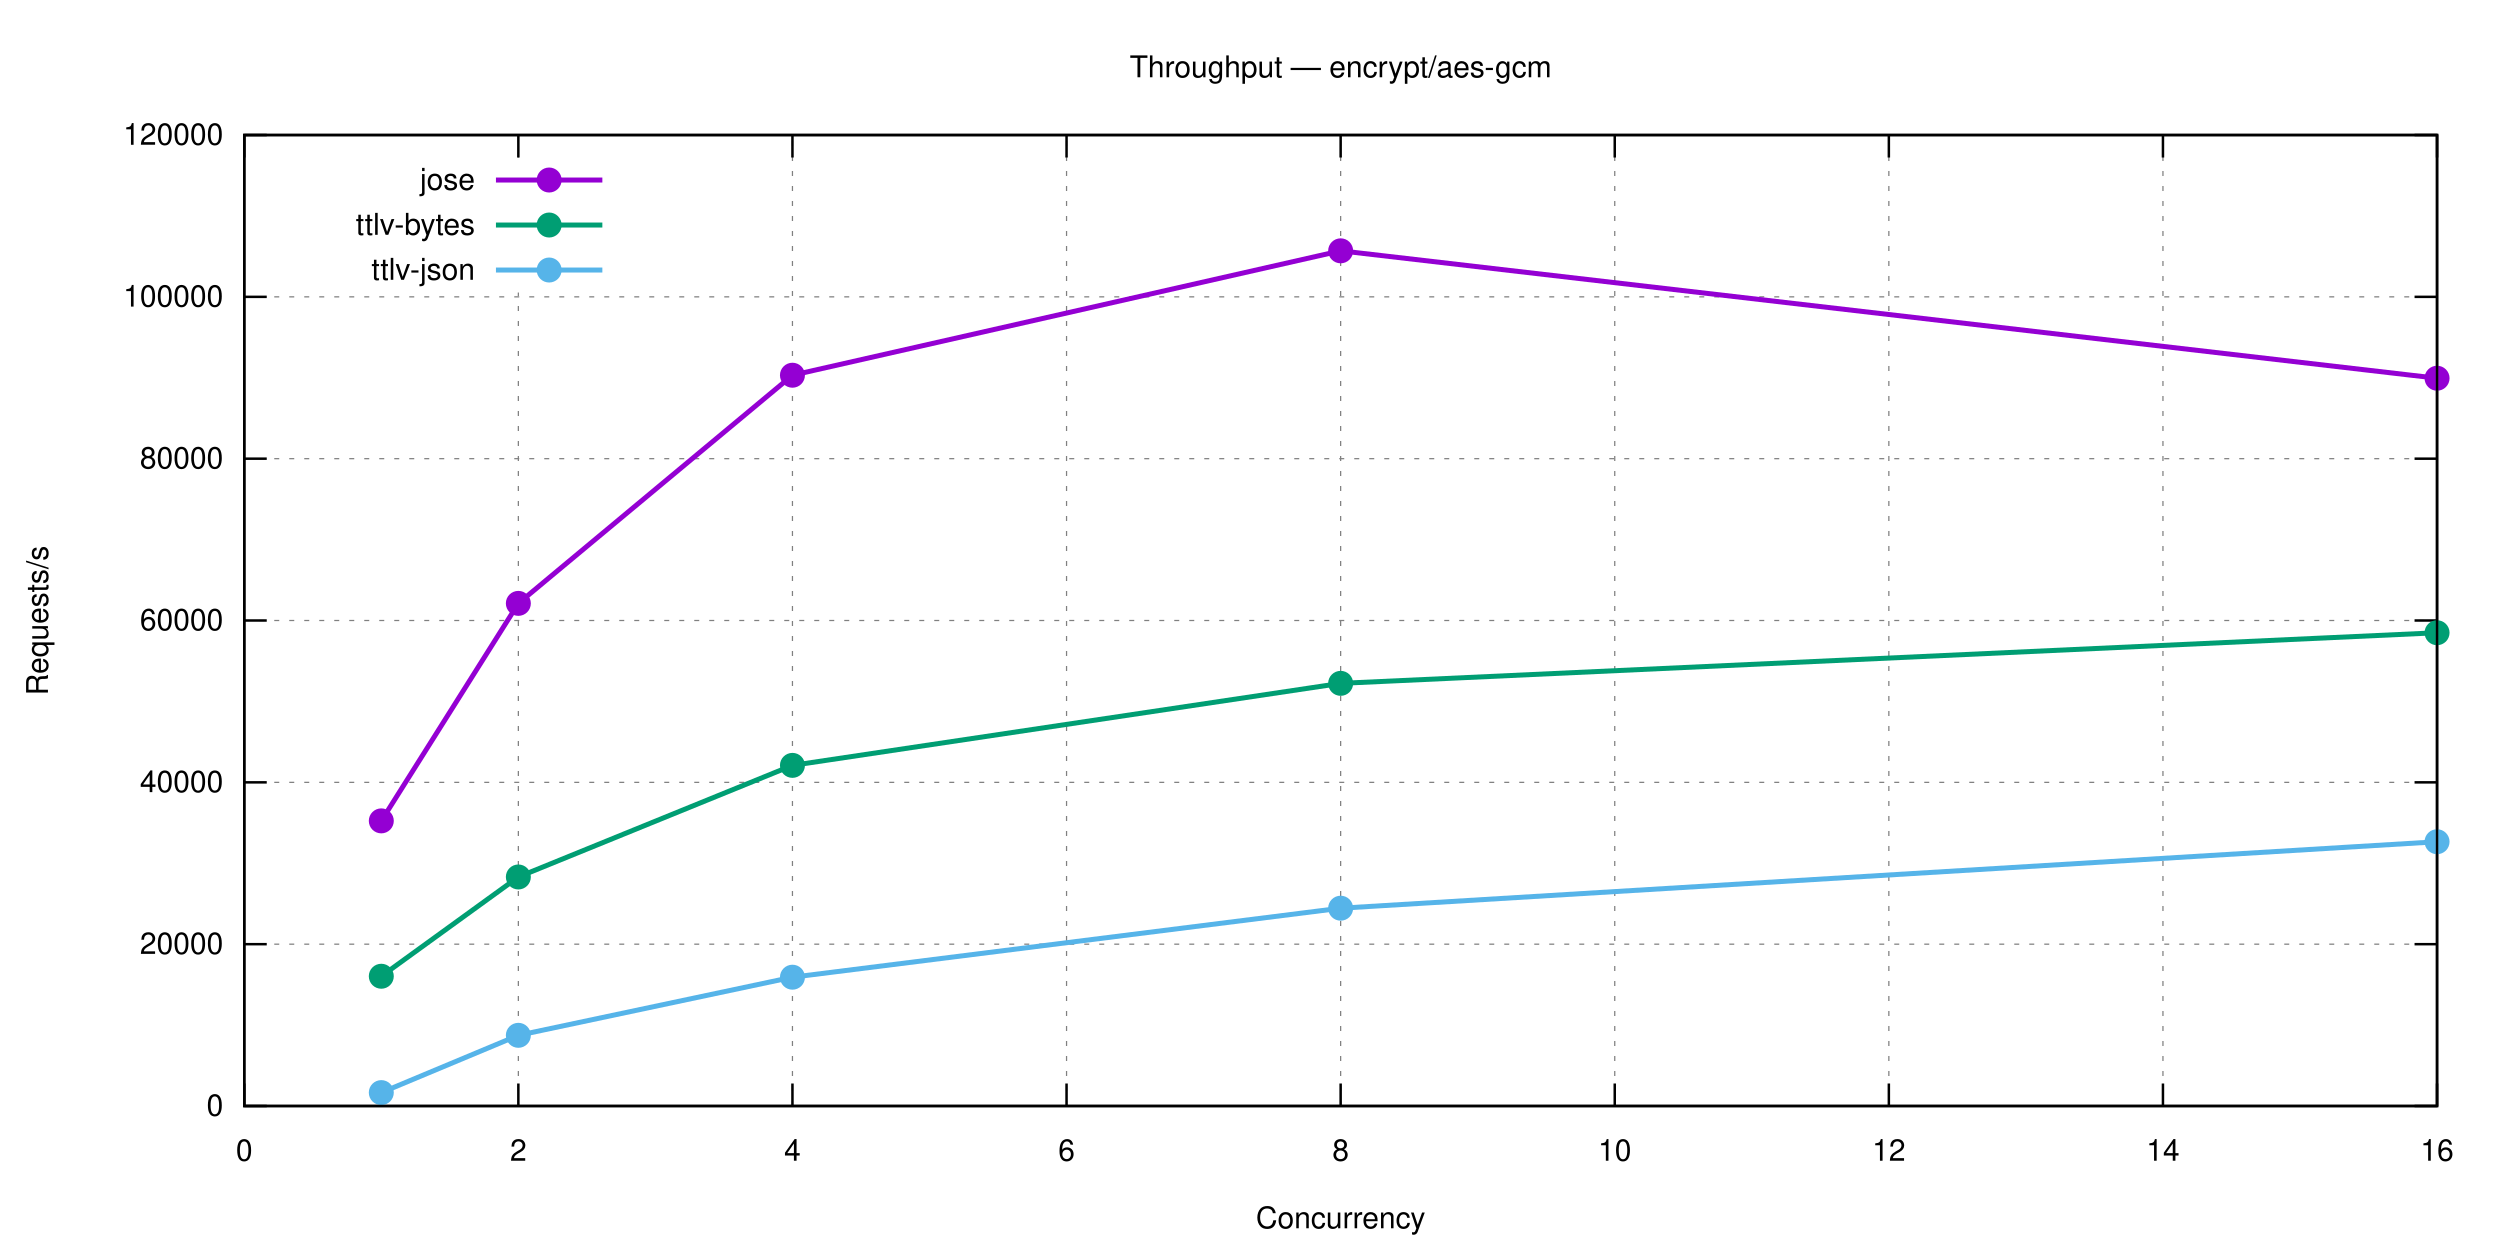
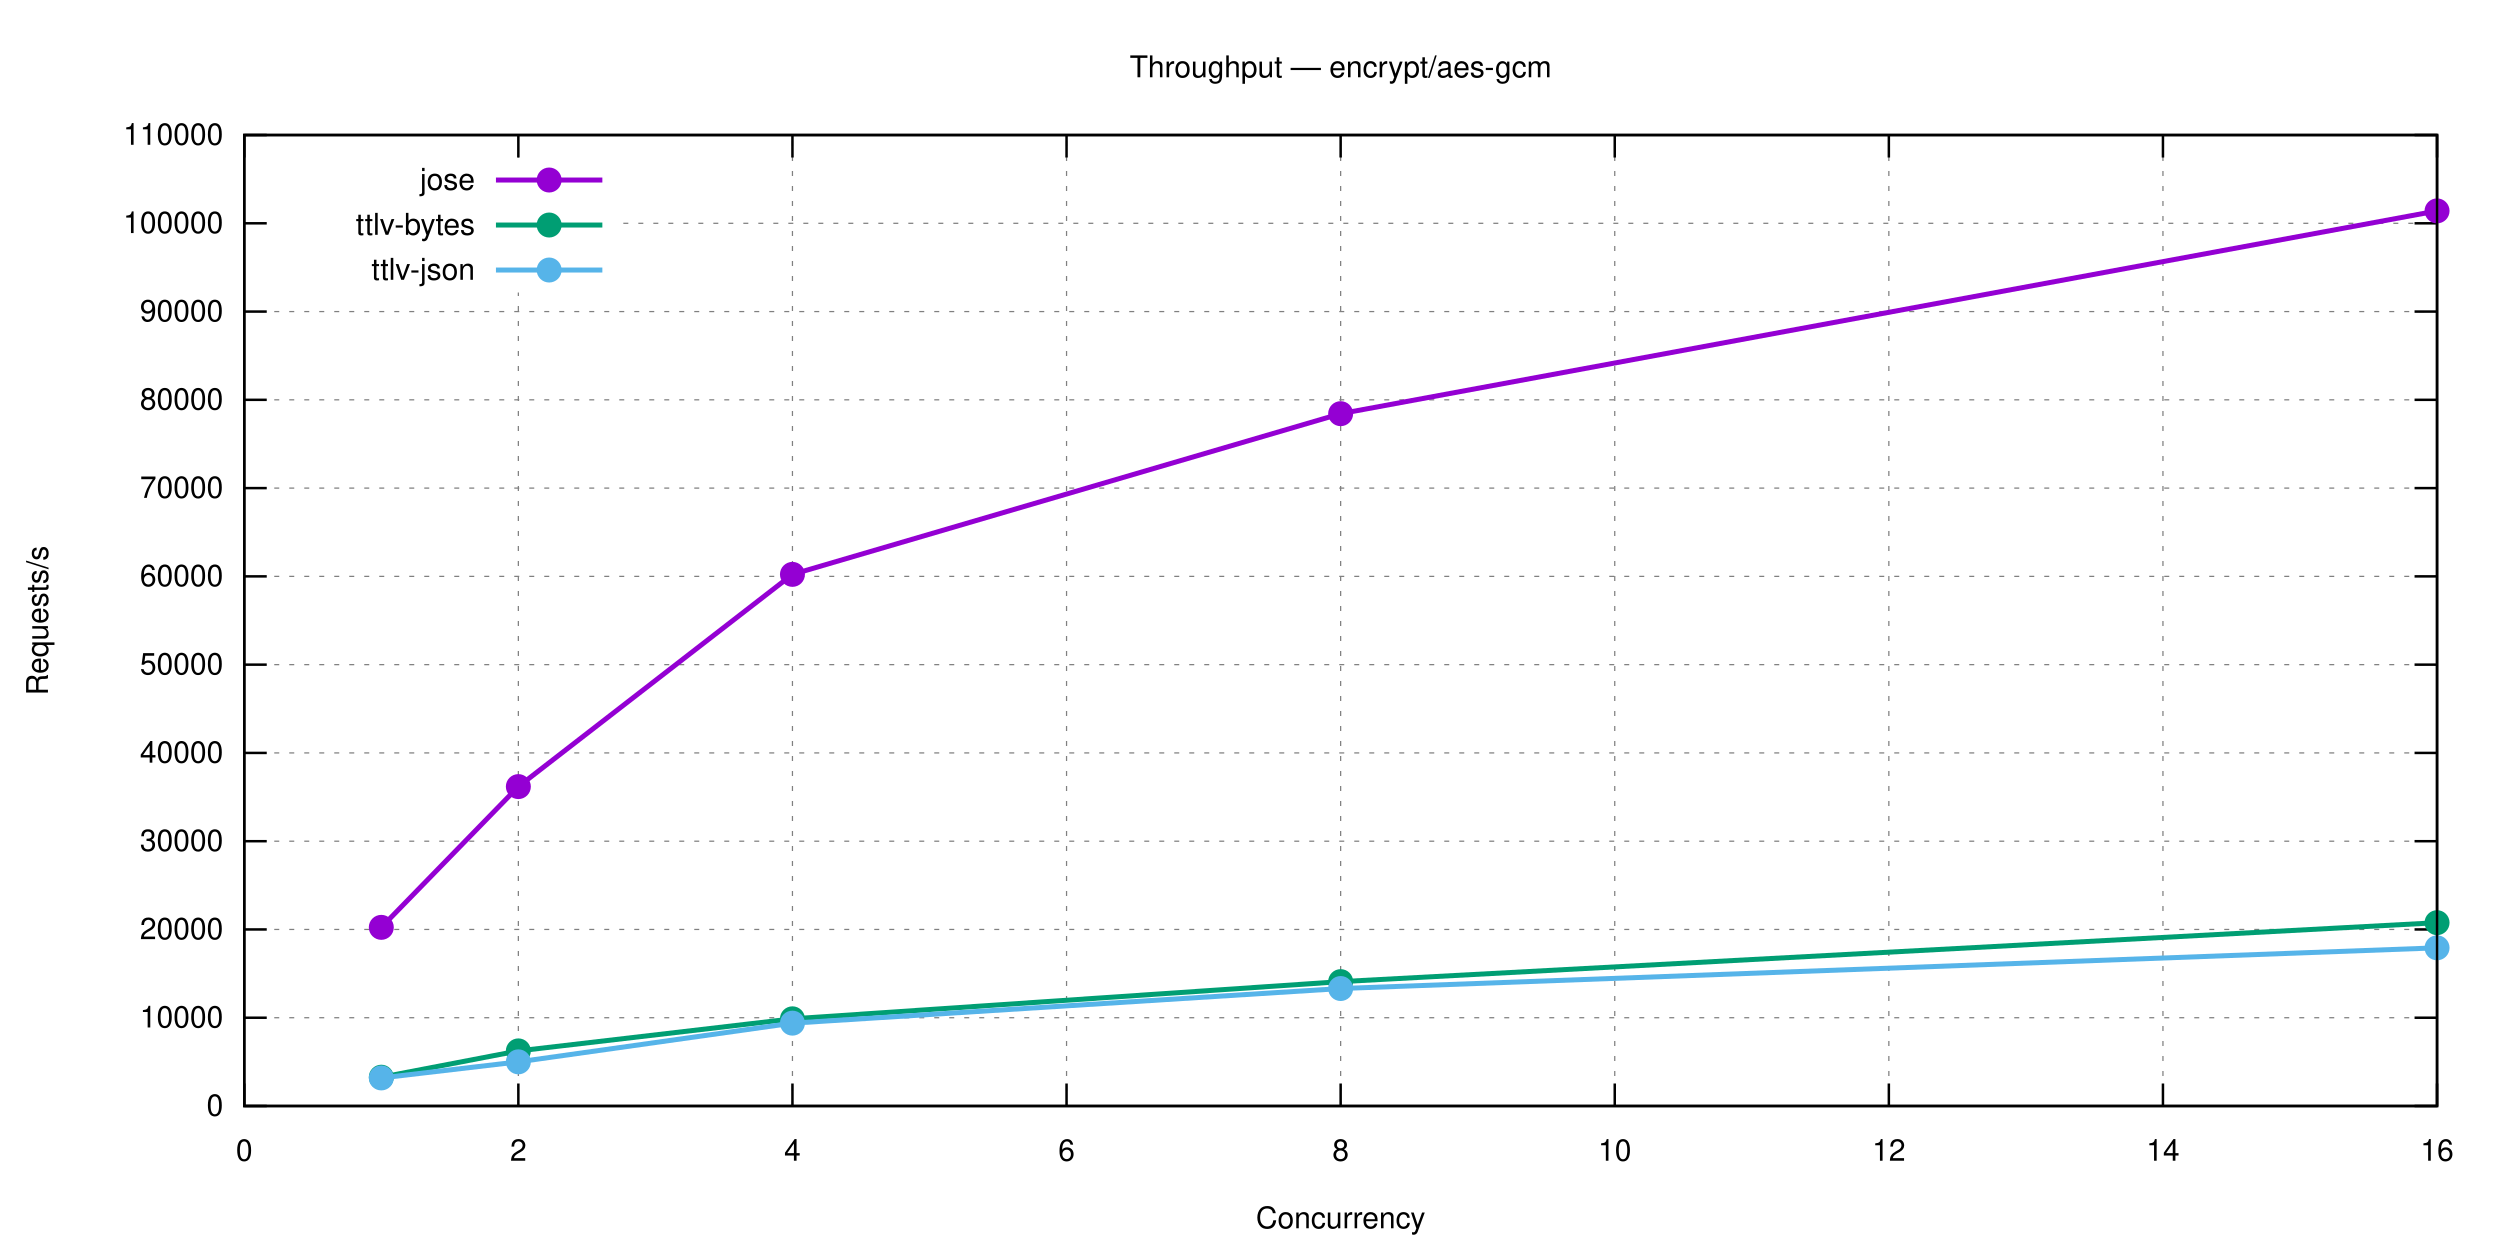
<svg xmlns="http://www.w3.org/2000/svg" xmlns:xlink="http://www.w3.org/1999/xlink" width="1000" height="500" viewBox="0 0 1000 500">
  <g id="gnuplot_canvas">
    <rect x="0" y="0" width="1000" height="500" fill="none" />
    <defs>
      <circle id="gpDot" r="0.5" stroke-width="0.5" stroke="currentColor" />
      <path id="gpPt0" stroke-width="0.222" stroke="currentColor" d="M-1,0 h2 M0,-1 v2" />
      <path id="gpPt1" stroke-width="0.222" stroke="currentColor" d="M-1,-1 L1,1 M1,-1 L-1,1" />
      <path id="gpPt2" stroke-width="0.222" stroke="currentColor" d="M-1,0 L1,0 M0,-1 L0,1 M-1,-1 L1,1 M-1,1 L1,-1" />
      <rect id="gpPt3" stroke-width="0.222" stroke="currentColor" x="-1" y="-1" width="2" height="2" />
      <rect id="gpPt4" stroke-width="0.222" stroke="currentColor" fill="currentColor" x="-1" y="-1" width="2" height="2" />
      <circle id="gpPt5" stroke-width="0.222" stroke="currentColor" cx="0" cy="0" r="1" />
      <use xlink:href="#gpPt5" id="gpPt6" fill="currentColor" stroke="none" />
      <path id="gpPt7" stroke-width="0.222" stroke="currentColor" d="M0,-1.33 L-1.33,0.67 L1.33,0.67 z" />
      <use xlink:href="#gpPt7" id="gpPt8" fill="currentColor" stroke="none" />
      <use xlink:href="#gpPt7" id="gpPt9" stroke="currentColor" transform="rotate(180)" />
      <use xlink:href="#gpPt9" id="gpPt10" fill="currentColor" stroke="none" />
      <use xlink:href="#gpPt3" id="gpPt11" stroke="currentColor" transform="rotate(45)" />
      <use xlink:href="#gpPt11" id="gpPt12" fill="currentColor" stroke="none" />
      <path id="gpPt13" stroke-width="0.222" stroke="currentColor" d="M0,1.330 L1.265,0.411 L0.782,-1.067 L-0.782,-1.076 L-1.265,0.411 z" />
      <use xlink:href="#gpPt13" id="gpPt14" fill="currentColor" stroke="none" />
      <filter id="textbox" filterUnits="objectBoundingBox" x="0" y="0" height="1" width="1">
        <feFlood flood-color="white" flood-opacity="1" result="bgnd" />
        <feComposite in="SourceGraphic" in2="bgnd" operator="atop" />
      </filter>
      <filter id="greybox" filterUnits="objectBoundingBox" x="0" y="0" height="1" width="1">
        <feFlood flood-color="lightgrey" flood-opacity="1" result="grey" />
        <feComposite in="SourceGraphic" in2="grey" operator="atop" />
      </filter>
    </defs>
    <g fill="none" color="white" stroke="currentColor" stroke-width="1.00" stroke-linecap="butt" stroke-linejoin="miter">
</g>
    <g fill="none" color="black" stroke="currentColor" stroke-width="1.00" stroke-linecap="butt" stroke-linejoin="miter">
</g>
    <g fill="none" color="black" stroke="black" stroke-width="0.50" stroke-linecap="butt" stroke-linejoin="miter">
</g>
    <g fill="none" color="gray" stroke="currentColor" stroke-width="0.50" stroke-linecap="butt" stroke-linejoin="miter">
      <path stroke="gray" stroke-dasharray="2,4" class="gridline" d="M97.70,442.40 L974.82,442.40  " />
    </g>
    <g fill="none" color="gray" stroke="gray" stroke-width="1.00" stroke-linecap="butt" stroke-linejoin="miter">
</g>
    <g fill="none" color="black" stroke="currentColor" stroke-width="1.00" stroke-linecap="butt" stroke-linejoin="miter">
      <path stroke="black" d="M97.70,442.40 L106.70,442.40 M974.82,442.40 L965.82,442.40  " />
      <g transform="translate(89.31,446.30)" stroke="none" fill="black" font-family="Helvetica" font-size="12.00" text-anchor="end">
        <text>
          <tspan font-family="Helvetica"> 0</tspan>
        </text>
      </g>
    </g>
    <g fill="none" color="black" stroke="currentColor" stroke-width="1.00" stroke-linecap="butt" stroke-linejoin="miter">
</g>
    <g fill="none" color="black" stroke="black" stroke-width="0.50" stroke-linecap="butt" stroke-linejoin="miter">
</g>
    <g fill="none" color="gray" stroke="currentColor" stroke-width="0.50" stroke-linecap="butt" stroke-linejoin="miter">
-       <path stroke="gray" stroke-dasharray="2,4" class="gridline" d="M97.70,377.67 L974.82,377.67  " />
-     </g>
-     <g fill="none" color="gray" stroke="gray" stroke-width="1.00" stroke-linecap="butt" stroke-linejoin="miter">
- </g>
-     <g fill="none" color="black" stroke="currentColor" stroke-width="1.00" stroke-linecap="butt" stroke-linejoin="miter">
-       <path stroke="black" d="M97.70,377.67 L106.70,377.67 M974.82,377.67 L965.82,377.67  " />
-       <g transform="translate(89.31,381.57)" stroke="none" fill="black" font-family="Helvetica" font-size="12.00" text-anchor="end">
+       <path stroke="gray" stroke-dasharray="2,4" class="gridline" d="M97.70,407.09 L974.82,407.09  " />
+     </g>
+     <g fill="none" color="gray" stroke="gray" stroke-width="1.00" stroke-linecap="butt" stroke-linejoin="miter">
+ </g>
+     <g fill="none" color="black" stroke="currentColor" stroke-width="1.00" stroke-linecap="butt" stroke-linejoin="miter">
+       <path stroke="black" d="M97.70,407.09 L106.70,407.09 M974.82,407.09 L965.82,407.09  " />
+       <g transform="translate(89.31,410.99)" stroke="none" fill="black" font-family="Helvetica" font-size="12.00" text-anchor="end">
+         <text>
+           <tspan font-family="Helvetica"> 10000</tspan>
+         </text>
+       </g>
+     </g>
+     <g fill="none" color="black" stroke="currentColor" stroke-width="1.00" stroke-linecap="butt" stroke-linejoin="miter">
+ </g>
+     <g fill="none" color="black" stroke="black" stroke-width="0.50" stroke-linecap="butt" stroke-linejoin="miter">
+ </g>
+     <g fill="none" color="gray" stroke="currentColor" stroke-width="0.50" stroke-linecap="butt" stroke-linejoin="miter">
+       <path stroke="gray" stroke-dasharray="2,4" class="gridline" d="M97.70,371.78 L974.82,371.78  " />
+     </g>
+     <g fill="none" color="gray" stroke="gray" stroke-width="1.00" stroke-linecap="butt" stroke-linejoin="miter">
+ </g>
+     <g fill="none" color="black" stroke="currentColor" stroke-width="1.00" stroke-linecap="butt" stroke-linejoin="miter">
+       <path stroke="black" d="M97.70,371.78 L106.70,371.78 M974.82,371.78 L965.82,371.78  " />
+       <g transform="translate(89.31,375.68)" stroke="none" fill="black" font-family="Helvetica" font-size="12.00" text-anchor="end">
        <text>
          <tspan font-family="Helvetica"> 20000</tspan>
        </text>
      </g>
    </g>
    <g fill="none" color="black" stroke="currentColor" stroke-width="1.00" stroke-linecap="butt" stroke-linejoin="miter">
</g>
    <g fill="none" color="black" stroke="black" stroke-width="0.50" stroke-linecap="butt" stroke-linejoin="miter">
</g>
    <g fill="none" color="gray" stroke="currentColor" stroke-width="0.50" stroke-linecap="butt" stroke-linejoin="miter">
-       <path stroke="gray" stroke-dasharray="2,4" class="gridline" d="M97.70,312.94 L974.82,312.94  " />
-     </g>
-     <g fill="none" color="gray" stroke="gray" stroke-width="1.00" stroke-linecap="butt" stroke-linejoin="miter">
- </g>
-     <g fill="none" color="black" stroke="currentColor" stroke-width="1.00" stroke-linecap="butt" stroke-linejoin="miter">
-       <path stroke="black" d="M97.70,312.94 L106.70,312.94 M974.82,312.94 L965.82,312.94  " />
-       <g transform="translate(89.31,316.84)" stroke="none" fill="black" font-family="Helvetica" font-size="12.00" text-anchor="end">
+       <path stroke="gray" stroke-dasharray="2,4" class="gridline" d="M97.70,336.48 L974.82,336.48  " />
+     </g>
+     <g fill="none" color="gray" stroke="gray" stroke-width="1.00" stroke-linecap="butt" stroke-linejoin="miter">
+ </g>
+     <g fill="none" color="black" stroke="currentColor" stroke-width="1.00" stroke-linecap="butt" stroke-linejoin="miter">
+       <path stroke="black" d="M97.70,336.48 L106.70,336.48 M974.82,336.48 L965.82,336.48  " />
+       <g transform="translate(89.31,340.38)" stroke="none" fill="black" font-family="Helvetica" font-size="12.00" text-anchor="end">
+         <text>
+           <tspan font-family="Helvetica"> 30000</tspan>
+         </text>
+       </g>
+     </g>
+     <g fill="none" color="black" stroke="currentColor" stroke-width="1.00" stroke-linecap="butt" stroke-linejoin="miter">
+ </g>
+     <g fill="none" color="black" stroke="black" stroke-width="0.50" stroke-linecap="butt" stroke-linejoin="miter">
+ </g>
+     <g fill="none" color="gray" stroke="currentColor" stroke-width="0.50" stroke-linecap="butt" stroke-linejoin="miter">
+       <path stroke="gray" stroke-dasharray="2,4" class="gridline" d="M97.70,301.17 L974.82,301.17  " />
+     </g>
+     <g fill="none" color="gray" stroke="gray" stroke-width="1.00" stroke-linecap="butt" stroke-linejoin="miter">
+ </g>
+     <g fill="none" color="black" stroke="currentColor" stroke-width="1.00" stroke-linecap="butt" stroke-linejoin="miter">
+       <path stroke="black" d="M97.70,301.17 L106.70,301.17 M974.82,301.17 L965.82,301.17  " />
+       <g transform="translate(89.31,305.07)" stroke="none" fill="black" font-family="Helvetica" font-size="12.00" text-anchor="end">
        <text>
          <tspan font-family="Helvetica"> 40000</tspan>
        </text>
      </g>
    </g>
    <g fill="none" color="black" stroke="currentColor" stroke-width="1.00" stroke-linecap="butt" stroke-linejoin="miter">
</g>
    <g fill="none" color="black" stroke="black" stroke-width="0.50" stroke-linecap="butt" stroke-linejoin="miter">
</g>
    <g fill="none" color="gray" stroke="currentColor" stroke-width="0.50" stroke-linecap="butt" stroke-linejoin="miter">
-       <path stroke="gray" stroke-dasharray="2,4" class="gridline" d="M97.70,248.20 L974.82,248.20  " />
-     </g>
-     <g fill="none" color="gray" stroke="gray" stroke-width="1.00" stroke-linecap="butt" stroke-linejoin="miter">
- </g>
-     <g fill="none" color="black" stroke="currentColor" stroke-width="1.00" stroke-linecap="butt" stroke-linejoin="miter">
-       <path stroke="black" d="M97.70,248.20 L106.70,248.20 M974.82,248.20 L965.82,248.20  " />
-       <g transform="translate(89.31,252.10)" stroke="none" fill="black" font-family="Helvetica" font-size="12.00" text-anchor="end">
+       <path stroke="gray" stroke-dasharray="2,4" class="gridline" d="M97.70,265.86 L974.82,265.86  " />
+     </g>
+     <g fill="none" color="gray" stroke="gray" stroke-width="1.00" stroke-linecap="butt" stroke-linejoin="miter">
+ </g>
+     <g fill="none" color="black" stroke="currentColor" stroke-width="1.00" stroke-linecap="butt" stroke-linejoin="miter">
+       <path stroke="black" d="M97.70,265.86 L106.70,265.86 M974.82,265.86 L965.82,265.86  " />
+       <g transform="translate(89.31,269.76)" stroke="none" fill="black" font-family="Helvetica" font-size="12.00" text-anchor="end">
+         <text>
+           <tspan font-family="Helvetica"> 50000</tspan>
+         </text>
+       </g>
+     </g>
+     <g fill="none" color="black" stroke="currentColor" stroke-width="1.00" stroke-linecap="butt" stroke-linejoin="miter">
+ </g>
+     <g fill="none" color="black" stroke="black" stroke-width="0.50" stroke-linecap="butt" stroke-linejoin="miter">
+ </g>
+     <g fill="none" color="gray" stroke="currentColor" stroke-width="0.50" stroke-linecap="butt" stroke-linejoin="miter">
+       <path stroke="gray" stroke-dasharray="2,4" class="gridline" d="M97.70,230.55 L974.82,230.55  " />
+     </g>
+     <g fill="none" color="gray" stroke="gray" stroke-width="1.00" stroke-linecap="butt" stroke-linejoin="miter">
+ </g>
+     <g fill="none" color="black" stroke="currentColor" stroke-width="1.00" stroke-linecap="butt" stroke-linejoin="miter">
+       <path stroke="black" d="M97.70,230.55 L106.70,230.55 M974.82,230.55 L965.82,230.55  " />
+       <g transform="translate(89.31,234.45)" stroke="none" fill="black" font-family="Helvetica" font-size="12.00" text-anchor="end">
        <text>
          <tspan font-family="Helvetica"> 60000</tspan>
        </text>
      </g>
    </g>
    <g fill="none" color="black" stroke="currentColor" stroke-width="1.00" stroke-linecap="butt" stroke-linejoin="miter">
</g>
    <g fill="none" color="black" stroke="black" stroke-width="0.50" stroke-linecap="butt" stroke-linejoin="miter">
</g>
    <g fill="none" color="gray" stroke="currentColor" stroke-width="0.50" stroke-linecap="butt" stroke-linejoin="miter">
-       <path stroke="gray" stroke-dasharray="2,4" class="gridline" d="M97.70,183.47 L974.82,183.47  " />
-     </g>
-     <g fill="none" color="gray" stroke="gray" stroke-width="1.00" stroke-linecap="butt" stroke-linejoin="miter">
- </g>
-     <g fill="none" color="black" stroke="currentColor" stroke-width="1.00" stroke-linecap="butt" stroke-linejoin="miter">
-       <path stroke="black" d="M97.70,183.47 L106.70,183.47 M974.82,183.47 L965.82,183.47  " />
-       <g transform="translate(89.31,187.37)" stroke="none" fill="black" font-family="Helvetica" font-size="12.00" text-anchor="end">
+       <path stroke="gray" stroke-dasharray="2,4" class="gridline" d="M97.70,195.24 L974.82,195.24  " />
+     </g>
+     <g fill="none" color="gray" stroke="gray" stroke-width="1.00" stroke-linecap="butt" stroke-linejoin="miter">
+ </g>
+     <g fill="none" color="black" stroke="currentColor" stroke-width="1.00" stroke-linecap="butt" stroke-linejoin="miter">
+       <path stroke="black" d="M97.70,195.24 L106.70,195.24 M974.82,195.24 L965.82,195.24  " />
+       <g transform="translate(89.31,199.14)" stroke="none" fill="black" font-family="Helvetica" font-size="12.00" text-anchor="end">
+         <text>
+           <tspan font-family="Helvetica"> 70000</tspan>
+         </text>
+       </g>
+     </g>
+     <g fill="none" color="black" stroke="currentColor" stroke-width="1.00" stroke-linecap="butt" stroke-linejoin="miter">
+ </g>
+     <g fill="none" color="black" stroke="black" stroke-width="0.50" stroke-linecap="butt" stroke-linejoin="miter">
+ </g>
+     <g fill="none" color="gray" stroke="currentColor" stroke-width="0.50" stroke-linecap="butt" stroke-linejoin="miter">
+       <path stroke="gray" stroke-dasharray="2,4" class="gridline" d="M97.70,159.93 L974.82,159.93  " />
+     </g>
+     <g fill="none" color="gray" stroke="gray" stroke-width="1.00" stroke-linecap="butt" stroke-linejoin="miter">
+ </g>
+     <g fill="none" color="black" stroke="currentColor" stroke-width="1.00" stroke-linecap="butt" stroke-linejoin="miter">
+       <path stroke="black" d="M97.70,159.93 L106.70,159.93 M974.82,159.93 L965.82,159.93  " />
+       <g transform="translate(89.31,163.83)" stroke="none" fill="black" font-family="Helvetica" font-size="12.00" text-anchor="end">
        <text>
          <tspan font-family="Helvetica"> 80000</tspan>
        </text>
      </g>
    </g>
    <g fill="none" color="black" stroke="currentColor" stroke-width="1.00" stroke-linecap="butt" stroke-linejoin="miter">
</g>
    <g fill="none" color="black" stroke="black" stroke-width="0.50" stroke-linecap="butt" stroke-linejoin="miter">
</g>
    <g fill="none" color="gray" stroke="currentColor" stroke-width="0.50" stroke-linecap="butt" stroke-linejoin="miter">
-       <path stroke="gray" stroke-dasharray="2,4" class="gridline" d="M97.70,118.74 L974.82,118.74  " />
-     </g>
-     <g fill="none" color="gray" stroke="gray" stroke-width="1.00" stroke-linecap="butt" stroke-linejoin="miter">
- </g>
-     <g fill="none" color="black" stroke="currentColor" stroke-width="1.00" stroke-linecap="butt" stroke-linejoin="miter">
-       <path stroke="black" d="M97.70,118.74 L106.70,118.74 M974.82,118.74 L965.82,118.74  " />
-       <g transform="translate(89.31,122.64)" stroke="none" fill="black" font-family="Helvetica" font-size="12.00" text-anchor="end">
+       <path stroke="gray" stroke-dasharray="2,4" class="gridline" d="M97.70,124.63 L974.82,124.63  " />
+     </g>
+     <g fill="none" color="gray" stroke="gray" stroke-width="1.00" stroke-linecap="butt" stroke-linejoin="miter">
+ </g>
+     <g fill="none" color="black" stroke="currentColor" stroke-width="1.00" stroke-linecap="butt" stroke-linejoin="miter">
+       <path stroke="black" d="M97.70,124.63 L106.70,124.63 M974.82,124.63 L965.82,124.63  " />
+       <g transform="translate(89.31,128.53)" stroke="none" fill="black" font-family="Helvetica" font-size="12.00" text-anchor="end">
+         <text>
+           <tspan font-family="Helvetica"> 90000</tspan>
+         </text>
+       </g>
+     </g>
+     <g fill="none" color="black" stroke="currentColor" stroke-width="1.00" stroke-linecap="butt" stroke-linejoin="miter">
+ </g>
+     <g fill="none" color="black" stroke="black" stroke-width="0.50" stroke-linecap="butt" stroke-linejoin="miter">
+ </g>
+     <g fill="none" color="gray" stroke="currentColor" stroke-width="0.50" stroke-linecap="butt" stroke-linejoin="miter">
+       <path stroke="gray" stroke-dasharray="2,4" class="gridline" d="M97.70,89.32 L106.09,89.32 M249.33,89.32 L974.82,89.32  " />
+     </g>
+     <g fill="none" color="gray" stroke="gray" stroke-width="1.00" stroke-linecap="butt" stroke-linejoin="miter">
+ </g>
+     <g fill="none" color="black" stroke="currentColor" stroke-width="1.00" stroke-linecap="butt" stroke-linejoin="miter">
+       <path stroke="black" d="M97.70,89.32 L106.70,89.32 M974.82,89.32 L965.82,89.32  " />
+       <g transform="translate(89.31,93.22)" stroke="none" fill="black" font-family="Helvetica" font-size="12.00" text-anchor="end">
        <text>
          <tspan font-family="Helvetica"> 100000</tspan>
        </text>
      </g>
    </g>
    <g fill="none" color="black" stroke="currentColor" stroke-width="1.00" stroke-linecap="butt" stroke-linejoin="miter">
</g>
    <g fill="none" color="black" stroke="black" stroke-width="0.50" stroke-linecap="butt" stroke-linejoin="miter">
</g>
    <g fill="none" color="gray" stroke="currentColor" stroke-width="0.50" stroke-linecap="butt" stroke-linejoin="miter">
      <path stroke="gray" stroke-dasharray="2,4" class="gridline" d="M97.70,54.01 L974.82,54.01  " />
    </g>
    <g fill="none" color="gray" stroke="gray" stroke-width="1.00" stroke-linecap="butt" stroke-linejoin="miter">
</g>
    <g fill="none" color="black" stroke="currentColor" stroke-width="1.00" stroke-linecap="butt" stroke-linejoin="miter">
      <path stroke="black" d="M97.70,54.01 L106.70,54.01 M974.82,54.01 L965.82,54.01  " />
      <g transform="translate(89.31,57.91)" stroke="none" fill="black" font-family="Helvetica" font-size="12.00" text-anchor="end">
        <text>
-           <tspan font-family="Helvetica"> 120000</tspan>
+           <tspan font-family="Helvetica"> 110000</tspan>
        </text>
      </g>
    </g>
    <g fill="none" color="black" stroke="currentColor" stroke-width="1.00" stroke-linecap="butt" stroke-linejoin="miter">
</g>
    <g fill="none" color="black" stroke="black" stroke-width="0.50" stroke-linecap="butt" stroke-linejoin="miter">
</g>
    <g fill="none" color="gray" stroke="currentColor" stroke-width="0.50" stroke-linecap="butt" stroke-linejoin="miter">
      <path stroke="gray" stroke-dasharray="2,4" class="gridline" d="M97.70,442.40 L97.70,54.01  " />
    </g>
    <g fill="none" color="gray" stroke="gray" stroke-width="1.00" stroke-linecap="butt" stroke-linejoin="miter">
</g>
    <g fill="none" color="black" stroke="currentColor" stroke-width="1.00" stroke-linecap="butt" stroke-linejoin="miter">
      <path stroke="black" d="M97.70,442.40 L97.70,433.40 M97.70,54.01 L97.70,63.01  " />
      <g transform="translate(97.70,464.30)" stroke="none" fill="black" font-family="Helvetica" font-size="12.00" text-anchor="middle">
        <text>
          <tspan font-family="Helvetica"> 0</tspan>
        </text>
      </g>
    </g>
    <g fill="none" color="black" stroke="currentColor" stroke-width="1.00" stroke-linecap="butt" stroke-linejoin="miter">
</g>
    <g fill="none" color="black" stroke="black" stroke-width="0.50" stroke-linecap="butt" stroke-linejoin="miter">
</g>
    <g fill="none" color="gray" stroke="currentColor" stroke-width="0.50" stroke-linecap="butt" stroke-linejoin="miter">
      <path stroke="gray" stroke-dasharray="2,4" class="gridline" d="M207.34,442.40 L207.34,117.01 M207.34,63.01 L207.34,54.01  " />
    </g>
    <g fill="none" color="gray" stroke="gray" stroke-width="1.00" stroke-linecap="butt" stroke-linejoin="miter">
</g>
    <g fill="none" color="black" stroke="currentColor" stroke-width="1.00" stroke-linecap="butt" stroke-linejoin="miter">
      <path stroke="black" d="M207.34,442.40 L207.34,433.40 M207.34,54.01 L207.34,63.01  " />
      <g transform="translate(207.34,464.30)" stroke="none" fill="black" font-family="Helvetica" font-size="12.00" text-anchor="middle">
        <text>
          <tspan font-family="Helvetica"> 2</tspan>
        </text>
      </g>
    </g>
    <g fill="none" color="black" stroke="currentColor" stroke-width="1.00" stroke-linecap="butt" stroke-linejoin="miter">
</g>
    <g fill="none" color="black" stroke="black" stroke-width="0.50" stroke-linecap="butt" stroke-linejoin="miter">
</g>
    <g fill="none" color="gray" stroke="currentColor" stroke-width="0.50" stroke-linecap="butt" stroke-linejoin="miter">
      <path stroke="gray" stroke-dasharray="2,4" class="gridline" d="M316.98,442.40 L316.98,54.01  " />
    </g>
    <g fill="none" color="gray" stroke="gray" stroke-width="1.00" stroke-linecap="butt" stroke-linejoin="miter">
</g>
    <g fill="none" color="black" stroke="currentColor" stroke-width="1.00" stroke-linecap="butt" stroke-linejoin="miter">
      <path stroke="black" d="M316.98,442.40 L316.98,433.40 M316.98,54.01 L316.98,63.01  " />
      <g transform="translate(316.98,464.30)" stroke="none" fill="black" font-family="Helvetica" font-size="12.00" text-anchor="middle">
        <text>
          <tspan font-family="Helvetica"> 4</tspan>
        </text>
      </g>
    </g>
    <g fill="none" color="black" stroke="currentColor" stroke-width="1.00" stroke-linecap="butt" stroke-linejoin="miter">
</g>
    <g fill="none" color="black" stroke="black" stroke-width="0.50" stroke-linecap="butt" stroke-linejoin="miter">
</g>
    <g fill="none" color="gray" stroke="currentColor" stroke-width="0.50" stroke-linecap="butt" stroke-linejoin="miter">
      <path stroke="gray" stroke-dasharray="2,4" class="gridline" d="M426.62,442.40 L426.62,54.01  " />
    </g>
    <g fill="none" color="gray" stroke="gray" stroke-width="1.00" stroke-linecap="butt" stroke-linejoin="miter">
</g>
    <g fill="none" color="black" stroke="currentColor" stroke-width="1.00" stroke-linecap="butt" stroke-linejoin="miter">
      <path stroke="black" d="M426.62,442.40 L426.62,433.40 M426.62,54.01 L426.62,63.01  " />
      <g transform="translate(426.62,464.30)" stroke="none" fill="black" font-family="Helvetica" font-size="12.00" text-anchor="middle">
        <text>
          <tspan font-family="Helvetica"> 6</tspan>
        </text>
      </g>
    </g>
    <g fill="none" color="black" stroke="currentColor" stroke-width="1.00" stroke-linecap="butt" stroke-linejoin="miter">
</g>
    <g fill="none" color="black" stroke="black" stroke-width="0.50" stroke-linecap="butt" stroke-linejoin="miter">
</g>
    <g fill="none" color="gray" stroke="currentColor" stroke-width="0.50" stroke-linecap="butt" stroke-linejoin="miter">
      <path stroke="gray" stroke-dasharray="2,4" class="gridline" d="M536.26,442.40 L536.26,54.01  " />
    </g>
    <g fill="none" color="gray" stroke="gray" stroke-width="1.00" stroke-linecap="butt" stroke-linejoin="miter">
</g>
    <g fill="none" color="black" stroke="currentColor" stroke-width="1.00" stroke-linecap="butt" stroke-linejoin="miter">
      <path stroke="black" d="M536.26,442.40 L536.26,433.40 M536.26,54.01 L536.26,63.01  " />
      <g transform="translate(536.26,464.30)" stroke="none" fill="black" font-family="Helvetica" font-size="12.00" text-anchor="middle">
        <text>
          <tspan font-family="Helvetica"> 8</tspan>
        </text>
      </g>
    </g>
    <g fill="none" color="black" stroke="currentColor" stroke-width="1.00" stroke-linecap="butt" stroke-linejoin="miter">
</g>
    <g fill="none" color="black" stroke="black" stroke-width="0.50" stroke-linecap="butt" stroke-linejoin="miter">
</g>
    <g fill="none" color="gray" stroke="currentColor" stroke-width="0.50" stroke-linecap="butt" stroke-linejoin="miter">
      <path stroke="gray" stroke-dasharray="2,4" class="gridline" d="M645.90,442.40 L645.90,54.01  " />
    </g>
    <g fill="none" color="gray" stroke="gray" stroke-width="1.00" stroke-linecap="butt" stroke-linejoin="miter">
</g>
    <g fill="none" color="black" stroke="currentColor" stroke-width="1.00" stroke-linecap="butt" stroke-linejoin="miter">
      <path stroke="black" d="M645.90,442.40 L645.90,433.40 M645.90,54.01 L645.90,63.01  " />
      <g transform="translate(645.90,464.30)" stroke="none" fill="black" font-family="Helvetica" font-size="12.00" text-anchor="middle">
        <text>
          <tspan font-family="Helvetica"> 10</tspan>
        </text>
      </g>
    </g>
    <g fill="none" color="black" stroke="currentColor" stroke-width="1.00" stroke-linecap="butt" stroke-linejoin="miter">
</g>
    <g fill="none" color="black" stroke="black" stroke-width="0.50" stroke-linecap="butt" stroke-linejoin="miter">
</g>
    <g fill="none" color="gray" stroke="currentColor" stroke-width="0.50" stroke-linecap="butt" stroke-linejoin="miter">
      <path stroke="gray" stroke-dasharray="2,4" class="gridline" d="M755.54,442.40 L755.54,54.01  " />
    </g>
    <g fill="none" color="gray" stroke="gray" stroke-width="1.00" stroke-linecap="butt" stroke-linejoin="miter">
</g>
    <g fill="none" color="black" stroke="currentColor" stroke-width="1.00" stroke-linecap="butt" stroke-linejoin="miter">
      <path stroke="black" d="M755.54,442.40 L755.54,433.40 M755.54,54.01 L755.54,63.01  " />
      <g transform="translate(755.54,464.30)" stroke="none" fill="black" font-family="Helvetica" font-size="12.00" text-anchor="middle">
        <text>
          <tspan font-family="Helvetica"> 12</tspan>
        </text>
      </g>
    </g>
    <g fill="none" color="black" stroke="currentColor" stroke-width="1.00" stroke-linecap="butt" stroke-linejoin="miter">
</g>
    <g fill="none" color="black" stroke="black" stroke-width="0.50" stroke-linecap="butt" stroke-linejoin="miter">
</g>
    <g fill="none" color="gray" stroke="currentColor" stroke-width="0.50" stroke-linecap="butt" stroke-linejoin="miter">
      <path stroke="gray" stroke-dasharray="2,4" class="gridline" d="M865.18,442.40 L865.18,54.01  " />
    </g>
    <g fill="none" color="gray" stroke="gray" stroke-width="1.00" stroke-linecap="butt" stroke-linejoin="miter">
</g>
    <g fill="none" color="black" stroke="currentColor" stroke-width="1.00" stroke-linecap="butt" stroke-linejoin="miter">
      <path stroke="black" d="M865.18,442.40 L865.18,433.40 M865.18,54.01 L865.18,63.01  " />
      <g transform="translate(865.18,464.30)" stroke="none" fill="black" font-family="Helvetica" font-size="12.00" text-anchor="middle">
        <text>
          <tspan font-family="Helvetica"> 14</tspan>
        </text>
      </g>
    </g>
    <g fill="none" color="black" stroke="currentColor" stroke-width="1.00" stroke-linecap="butt" stroke-linejoin="miter">
</g>
    <g fill="none" color="black" stroke="black" stroke-width="0.50" stroke-linecap="butt" stroke-linejoin="miter">
</g>
    <g fill="none" color="gray" stroke="currentColor" stroke-width="0.50" stroke-linecap="butt" stroke-linejoin="miter">
      <path stroke="gray" stroke-dasharray="2,4" class="gridline" d="M974.82,442.40 L974.82,54.01  " />
    </g>
    <g fill="none" color="gray" stroke="gray" stroke-width="1.00" stroke-linecap="butt" stroke-linejoin="miter">
</g>
    <g fill="none" color="black" stroke="currentColor" stroke-width="1.00" stroke-linecap="butt" stroke-linejoin="miter">
      <path stroke="black" d="M974.82,442.40 L974.82,433.40 M974.82,54.01 L974.82,63.01  " />
      <g transform="translate(974.82,464.30)" stroke="none" fill="black" font-family="Helvetica" font-size="12.00" text-anchor="middle">
        <text>
          <tspan font-family="Helvetica"> 16</tspan>
        </text>
      </g>
    </g>
    <g fill="none" color="black" stroke="currentColor" stroke-width="1.00" stroke-linecap="butt" stroke-linejoin="miter">
</g>
    <g fill="none" color="black" stroke="currentColor" stroke-width="1.00" stroke-linecap="butt" stroke-linejoin="miter">
      <path stroke="black" d="M97.70,54.01 L97.70,442.40 L974.82,442.40 L974.82,54.01 L97.70,54.01 Z  " />
    </g>
    <g fill="none" color="black" stroke="currentColor" stroke-width="1.00" stroke-linecap="butt" stroke-linejoin="miter">
</g>
    <g id="gnuplot_plot_1">
      <g fill="none" color="white" stroke="black" stroke-width="2.00" stroke-linecap="butt" stroke-linejoin="miter">
</g>
      <g fill="none" color="black" stroke="currentColor" stroke-width="2.00" stroke-linecap="butt" stroke-linejoin="miter">
        <g transform="translate(189.99,75.91)" stroke="none" fill="black" font-family="Helvetica" font-size="12.00" text-anchor="end">
          <text>
            <tspan font-family="Helvetica">jose</tspan>
          </text>
        </g>
      </g>
      <g fill="none" color="black" stroke="currentColor" stroke-width="2.00" stroke-linecap="butt" stroke-linejoin="miter">
-         <path stroke="rgb(148,   0, 211)" d="M198.38,72.01 L240.94,72.01 M152.52,328.35 L207.34,241.35 L316.98,150.09 L536.26,100.33 L974.82,151.29  " />
-         <use xlink:href="#gpPt6" transform="translate(152.52,328.35) scale(4.50)" color="rgb(148,   0, 211)" />
-         <use xlink:href="#gpPt6" transform="translate(207.34,241.35) scale(4.50)" color="rgb(148,   0, 211)" />
-         <use xlink:href="#gpPt6" transform="translate(316.98,150.09) scale(4.50)" color="rgb(148,   0, 211)" />
-         <use xlink:href="#gpPt6" transform="translate(536.26,100.33) scale(4.50)" color="rgb(148,   0, 211)" />
-         <use xlink:href="#gpPt6" transform="translate(974.82,151.29) scale(4.50)" color="rgb(148,   0, 211)" />
+         <path stroke="rgb(148,   0, 211)" d="M198.38,72.01 L240.94,72.01 M152.52,370.94 L207.34,314.64 L316.98,229.75 L536.26,165.47 L974.82,84.36  " />
+         <use xlink:href="#gpPt6" transform="translate(152.52,370.94) scale(4.50)" color="rgb(148,   0, 211)" />
+         <use xlink:href="#gpPt6" transform="translate(207.34,314.64) scale(4.50)" color="rgb(148,   0, 211)" />
+         <use xlink:href="#gpPt6" transform="translate(316.98,229.75) scale(4.50)" color="rgb(148,   0, 211)" />
+         <use xlink:href="#gpPt6" transform="translate(536.26,165.47) scale(4.50)" color="rgb(148,   0, 211)" />
+         <use xlink:href="#gpPt6" transform="translate(974.82,84.36) scale(4.50)" color="rgb(148,   0, 211)" />
        <use xlink:href="#gpPt6" transform="translate(219.66,72.01) scale(4.50)" color="rgb(148,   0, 211)" />
      </g>
    </g>
    <g id="gnuplot_plot_2">
      <g fill="none" color="black" stroke="currentColor" stroke-width="2.00" stroke-linecap="butt" stroke-linejoin="miter">
        <g transform="translate(189.99,93.91)" stroke="none" fill="black" font-family="Helvetica" font-size="12.00" text-anchor="end">
          <text>
            <tspan font-family="Helvetica">ttlv-bytes</tspan>
          </text>
        </g>
      </g>
      <g fill="none" color="black" stroke="currentColor" stroke-width="2.00" stroke-linecap="butt" stroke-linejoin="miter">
-         <path stroke="rgb(  0, 158, 115)" d="M198.38,90.01 L240.94,90.01 M152.52,390.50 L207.34,350.79 L316.98,306.15 L536.26,273.34 L974.82,253.09  " />
-         <use xlink:href="#gpPt6" transform="translate(152.52,390.50) scale(4.50)" color="rgb(  0, 158, 115)" />
-         <use xlink:href="#gpPt6" transform="translate(207.34,350.79) scale(4.50)" color="rgb(  0, 158, 115)" />
-         <use xlink:href="#gpPt6" transform="translate(316.98,306.15) scale(4.50)" color="rgb(  0, 158, 115)" />
-         <use xlink:href="#gpPt6" transform="translate(536.26,273.34) scale(4.50)" color="rgb(  0, 158, 115)" />
-         <use xlink:href="#gpPt6" transform="translate(974.82,253.09) scale(4.50)" color="rgb(  0, 158, 115)" />
+         <path stroke="rgb(  0, 158, 115)" d="M198.38,90.01 L240.94,90.01 M152.52,430.88 L207.34,420.36 L316.98,407.53 L536.26,392.65 L974.82,369.07  " />
+         <use xlink:href="#gpPt6" transform="translate(152.52,430.88) scale(4.50)" color="rgb(  0, 158, 115)" />
+         <use xlink:href="#gpPt6" transform="translate(207.34,420.36) scale(4.50)" color="rgb(  0, 158, 115)" />
+         <use xlink:href="#gpPt6" transform="translate(316.98,407.53) scale(4.50)" color="rgb(  0, 158, 115)" />
+         <use xlink:href="#gpPt6" transform="translate(536.26,392.65) scale(4.50)" color="rgb(  0, 158, 115)" />
+         <use xlink:href="#gpPt6" transform="translate(974.82,369.07) scale(4.50)" color="rgb(  0, 158, 115)" />
        <use xlink:href="#gpPt6" transform="translate(219.66,90.01) scale(4.50)" color="rgb(  0, 158, 115)" />
      </g>
    </g>
    <g id="gnuplot_plot_3">
      <g fill="none" color="black" stroke="currentColor" stroke-width="2.00" stroke-linecap="butt" stroke-linejoin="miter">
        <g transform="translate(189.99,111.91)" stroke="none" fill="black" font-family="Helvetica" font-size="12.00" text-anchor="end">
          <text>
            <tspan font-family="Helvetica">ttlv-json</tspan>
          </text>
        </g>
      </g>
      <g fill="none" color="black" stroke="currentColor" stroke-width="2.00" stroke-linecap="butt" stroke-linejoin="miter">
-         <path stroke="rgb( 86, 180, 233)" d="M198.38,108.01 L240.94,108.01 M152.52,437.04 L207.34,414.13 L316.98,390.88 L536.26,363.28 L974.82,336.69  " />
-         <use xlink:href="#gpPt6" transform="translate(152.52,437.04) scale(4.50)" color="rgb( 86, 180, 233)" />
-         <use xlink:href="#gpPt6" transform="translate(207.34,414.13) scale(4.50)" color="rgb( 86, 180, 233)" />
-         <use xlink:href="#gpPt6" transform="translate(316.98,390.88) scale(4.50)" color="rgb( 86, 180, 233)" />
-         <use xlink:href="#gpPt6" transform="translate(536.26,363.28) scale(4.50)" color="rgb( 86, 180, 233)" />
-         <use xlink:href="#gpPt6" transform="translate(974.82,336.69) scale(4.50)" color="rgb( 86, 180, 233)" />
+         <path stroke="rgb( 86, 180, 233)" d="M198.38,108.01 L240.94,108.01 M152.52,431.17 L207.34,424.74 L316.98,409.26 L536.26,395.41 L974.82,379.13  " />
+         <use xlink:href="#gpPt6" transform="translate(152.52,431.17) scale(4.50)" color="rgb( 86, 180, 233)" />
+         <use xlink:href="#gpPt6" transform="translate(207.34,424.74) scale(4.50)" color="rgb( 86, 180, 233)" />
+         <use xlink:href="#gpPt6" transform="translate(316.98,409.26) scale(4.50)" color="rgb( 86, 180, 233)" />
+         <use xlink:href="#gpPt6" transform="translate(536.26,395.41) scale(4.50)" color="rgb( 86, 180, 233)" />
+         <use xlink:href="#gpPt6" transform="translate(974.82,379.13) scale(4.50)" color="rgb( 86, 180, 233)" />
        <use xlink:href="#gpPt6" transform="translate(219.66,108.01) scale(4.50)" color="rgb( 86, 180, 233)" />
      </g>
    </g>
    <g fill="none" color="black" stroke="currentColor" stroke-width="2.00" stroke-linecap="butt" stroke-linejoin="miter">
</g>
    <g fill="none" color="black" stroke="black" stroke-width="1.00" stroke-linecap="butt" stroke-linejoin="miter">
</g>
    <g fill="none" color="black" stroke="currentColor" stroke-width="1.00" stroke-linecap="butt" stroke-linejoin="miter">
      <path stroke="black" d="M97.70,54.01 L97.70,442.40 L974.82,442.40 L974.82,54.01 L97.70,54.01 Z  " />
      <g transform="translate(19.18,248.21) rotate(270.00)" stroke="none" fill="black" font-family="Helvetica" font-size="12.00" text-anchor="middle">
        <text>
          <tspan font-family="Helvetica">Requests/s</tspan>
        </text>
      </g>
    </g>
    <g fill="none" color="black" stroke="currentColor" stroke-width="1.00" stroke-linecap="butt" stroke-linejoin="miter">
      <g transform="translate(536.26,491.30)" stroke="none" fill="black" font-family="Helvetica" font-size="12.00" text-anchor="middle">
        <text>
          <tspan font-family="Helvetica">Concurrency</tspan>
        </text>
      </g>
    </g>
    <g fill="none" color="black" stroke="currentColor" stroke-width="1.00" stroke-linecap="butt" stroke-linejoin="miter">
</g>
    <g fill="none" color="black" stroke="currentColor" stroke-width="1.00" stroke-linecap="butt" stroke-linejoin="miter">
      <g transform="translate(536.26,30.91)" stroke="none" fill="black" font-family="Helvetica" font-size="12.00" text-anchor="middle">
        <text>
          <tspan font-family="Helvetica">Throughput — encrypt/aes-gcm</tspan>
        </text>
      </g>
    </g>
    <g fill="none" color="black" stroke="currentColor" stroke-width="1.00" stroke-linecap="butt" stroke-linejoin="miter">
</g>
  </g>
</svg>
